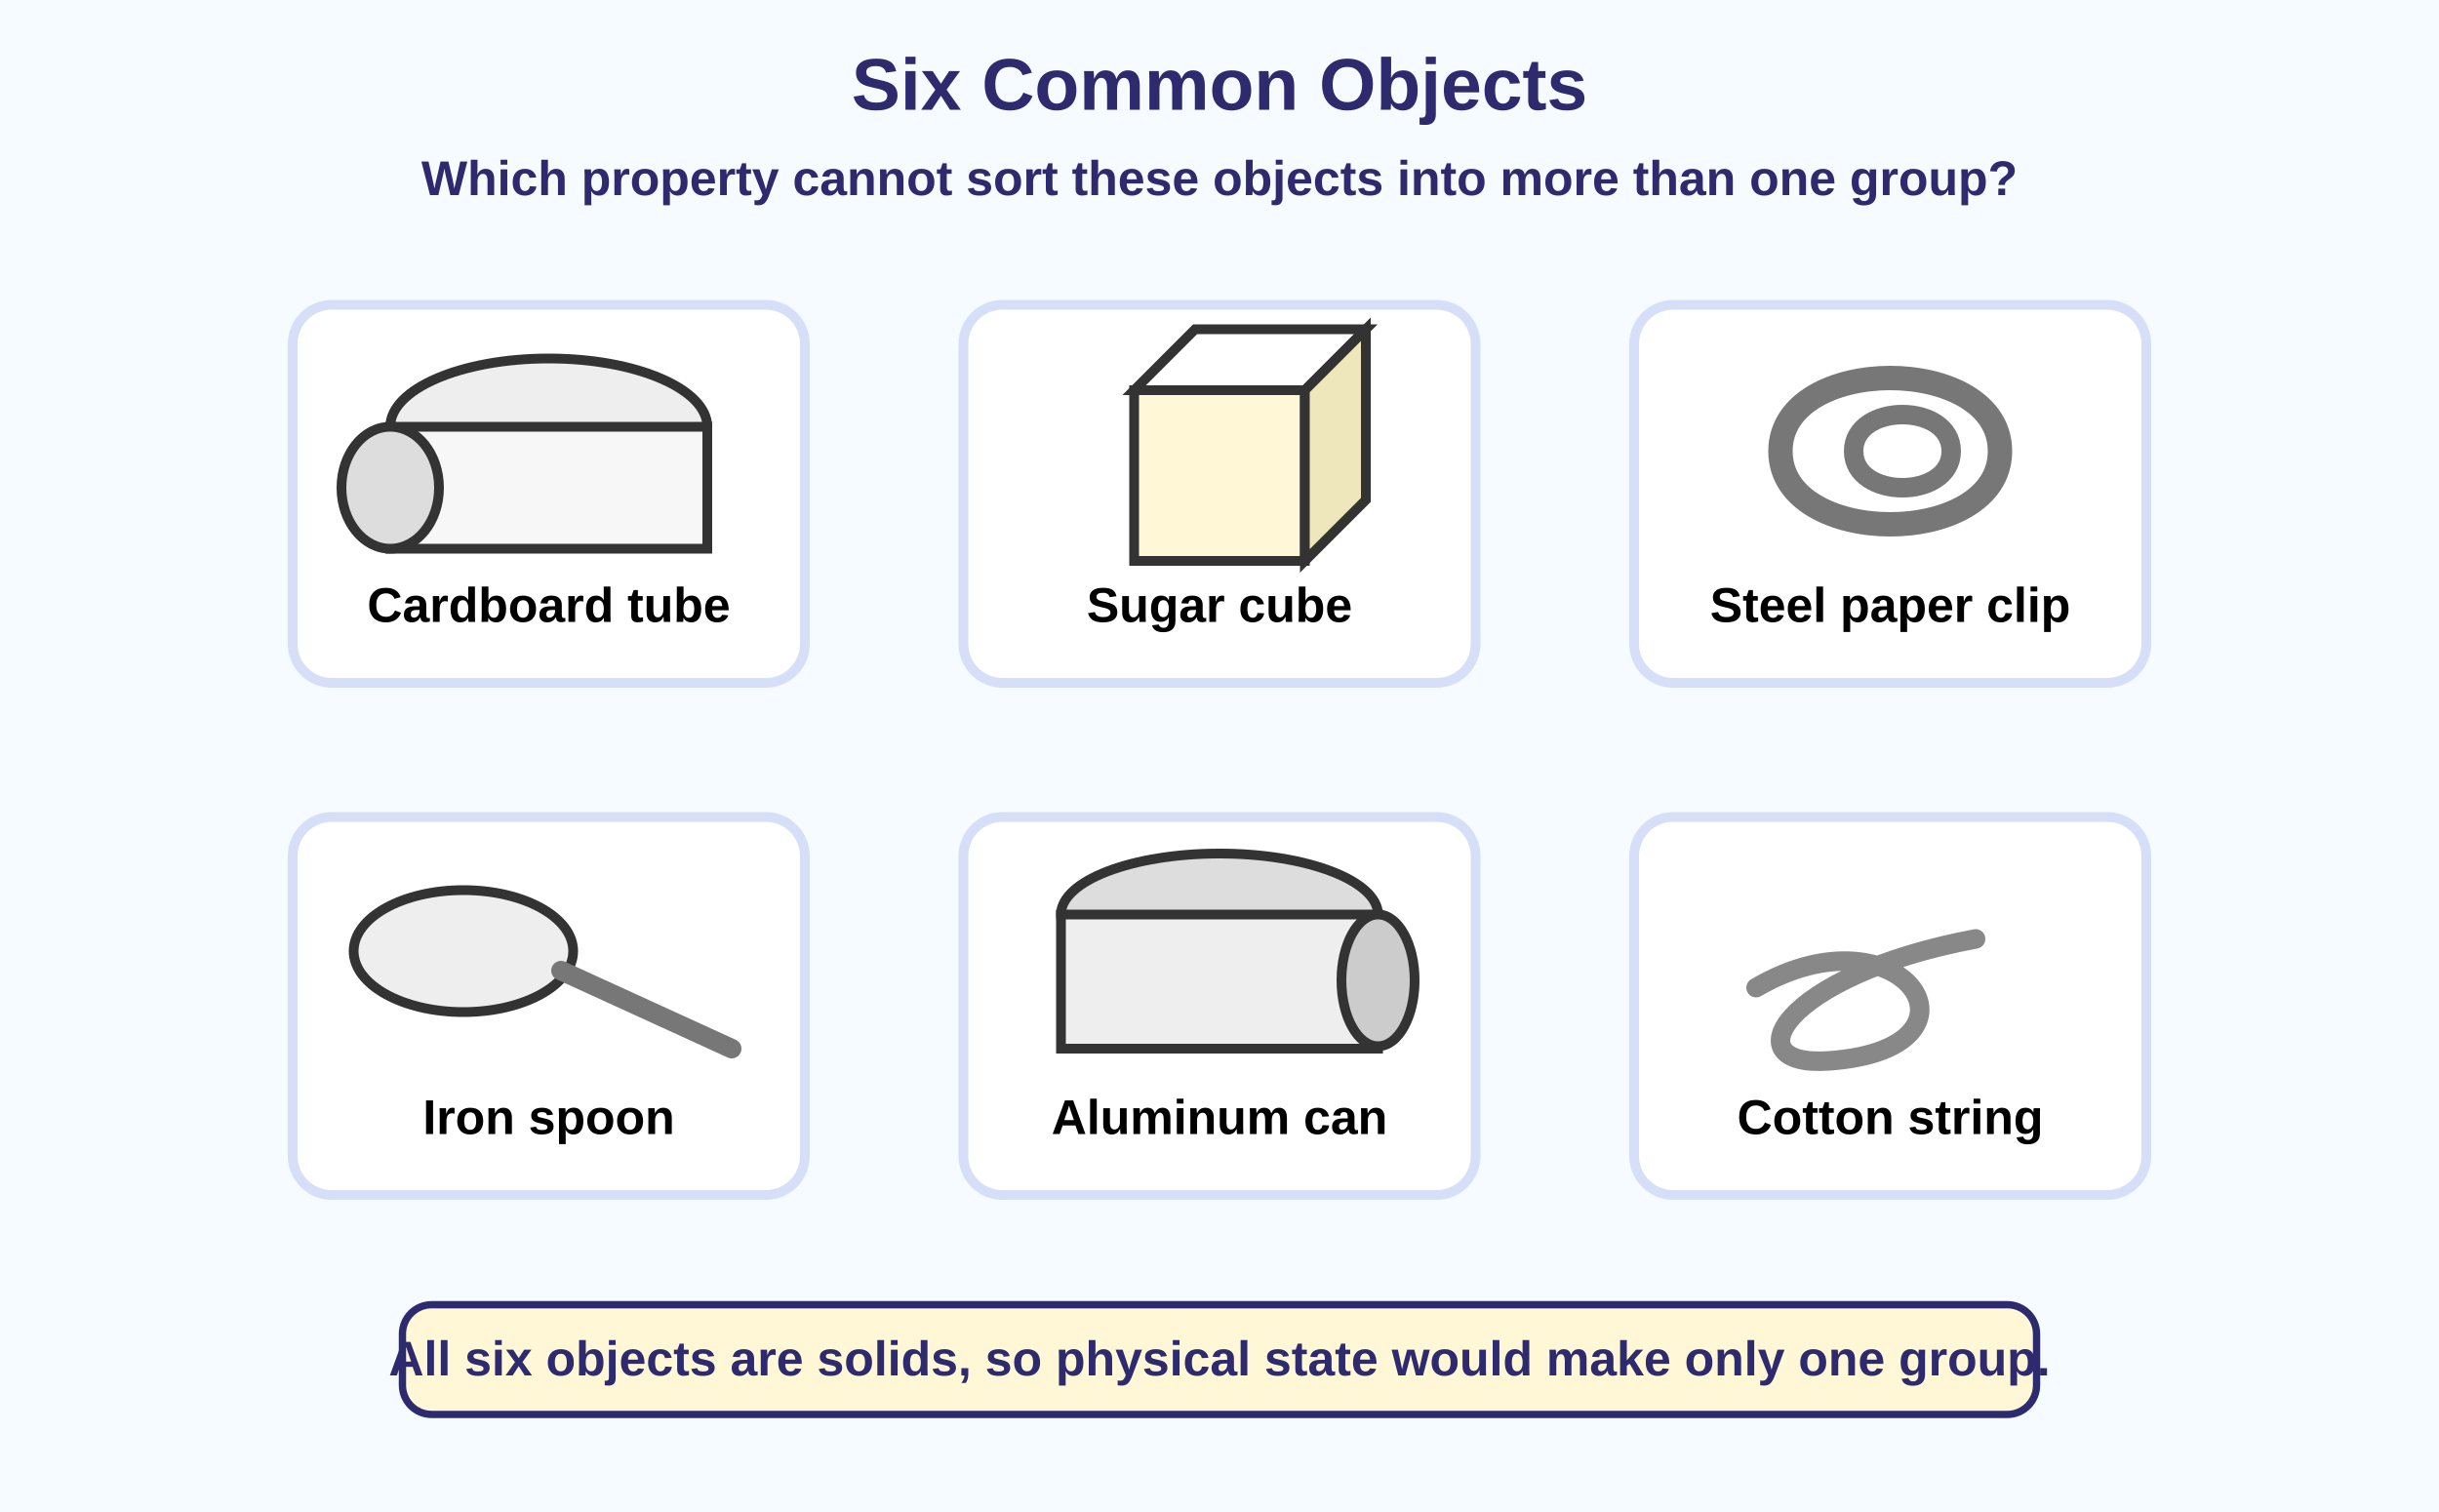
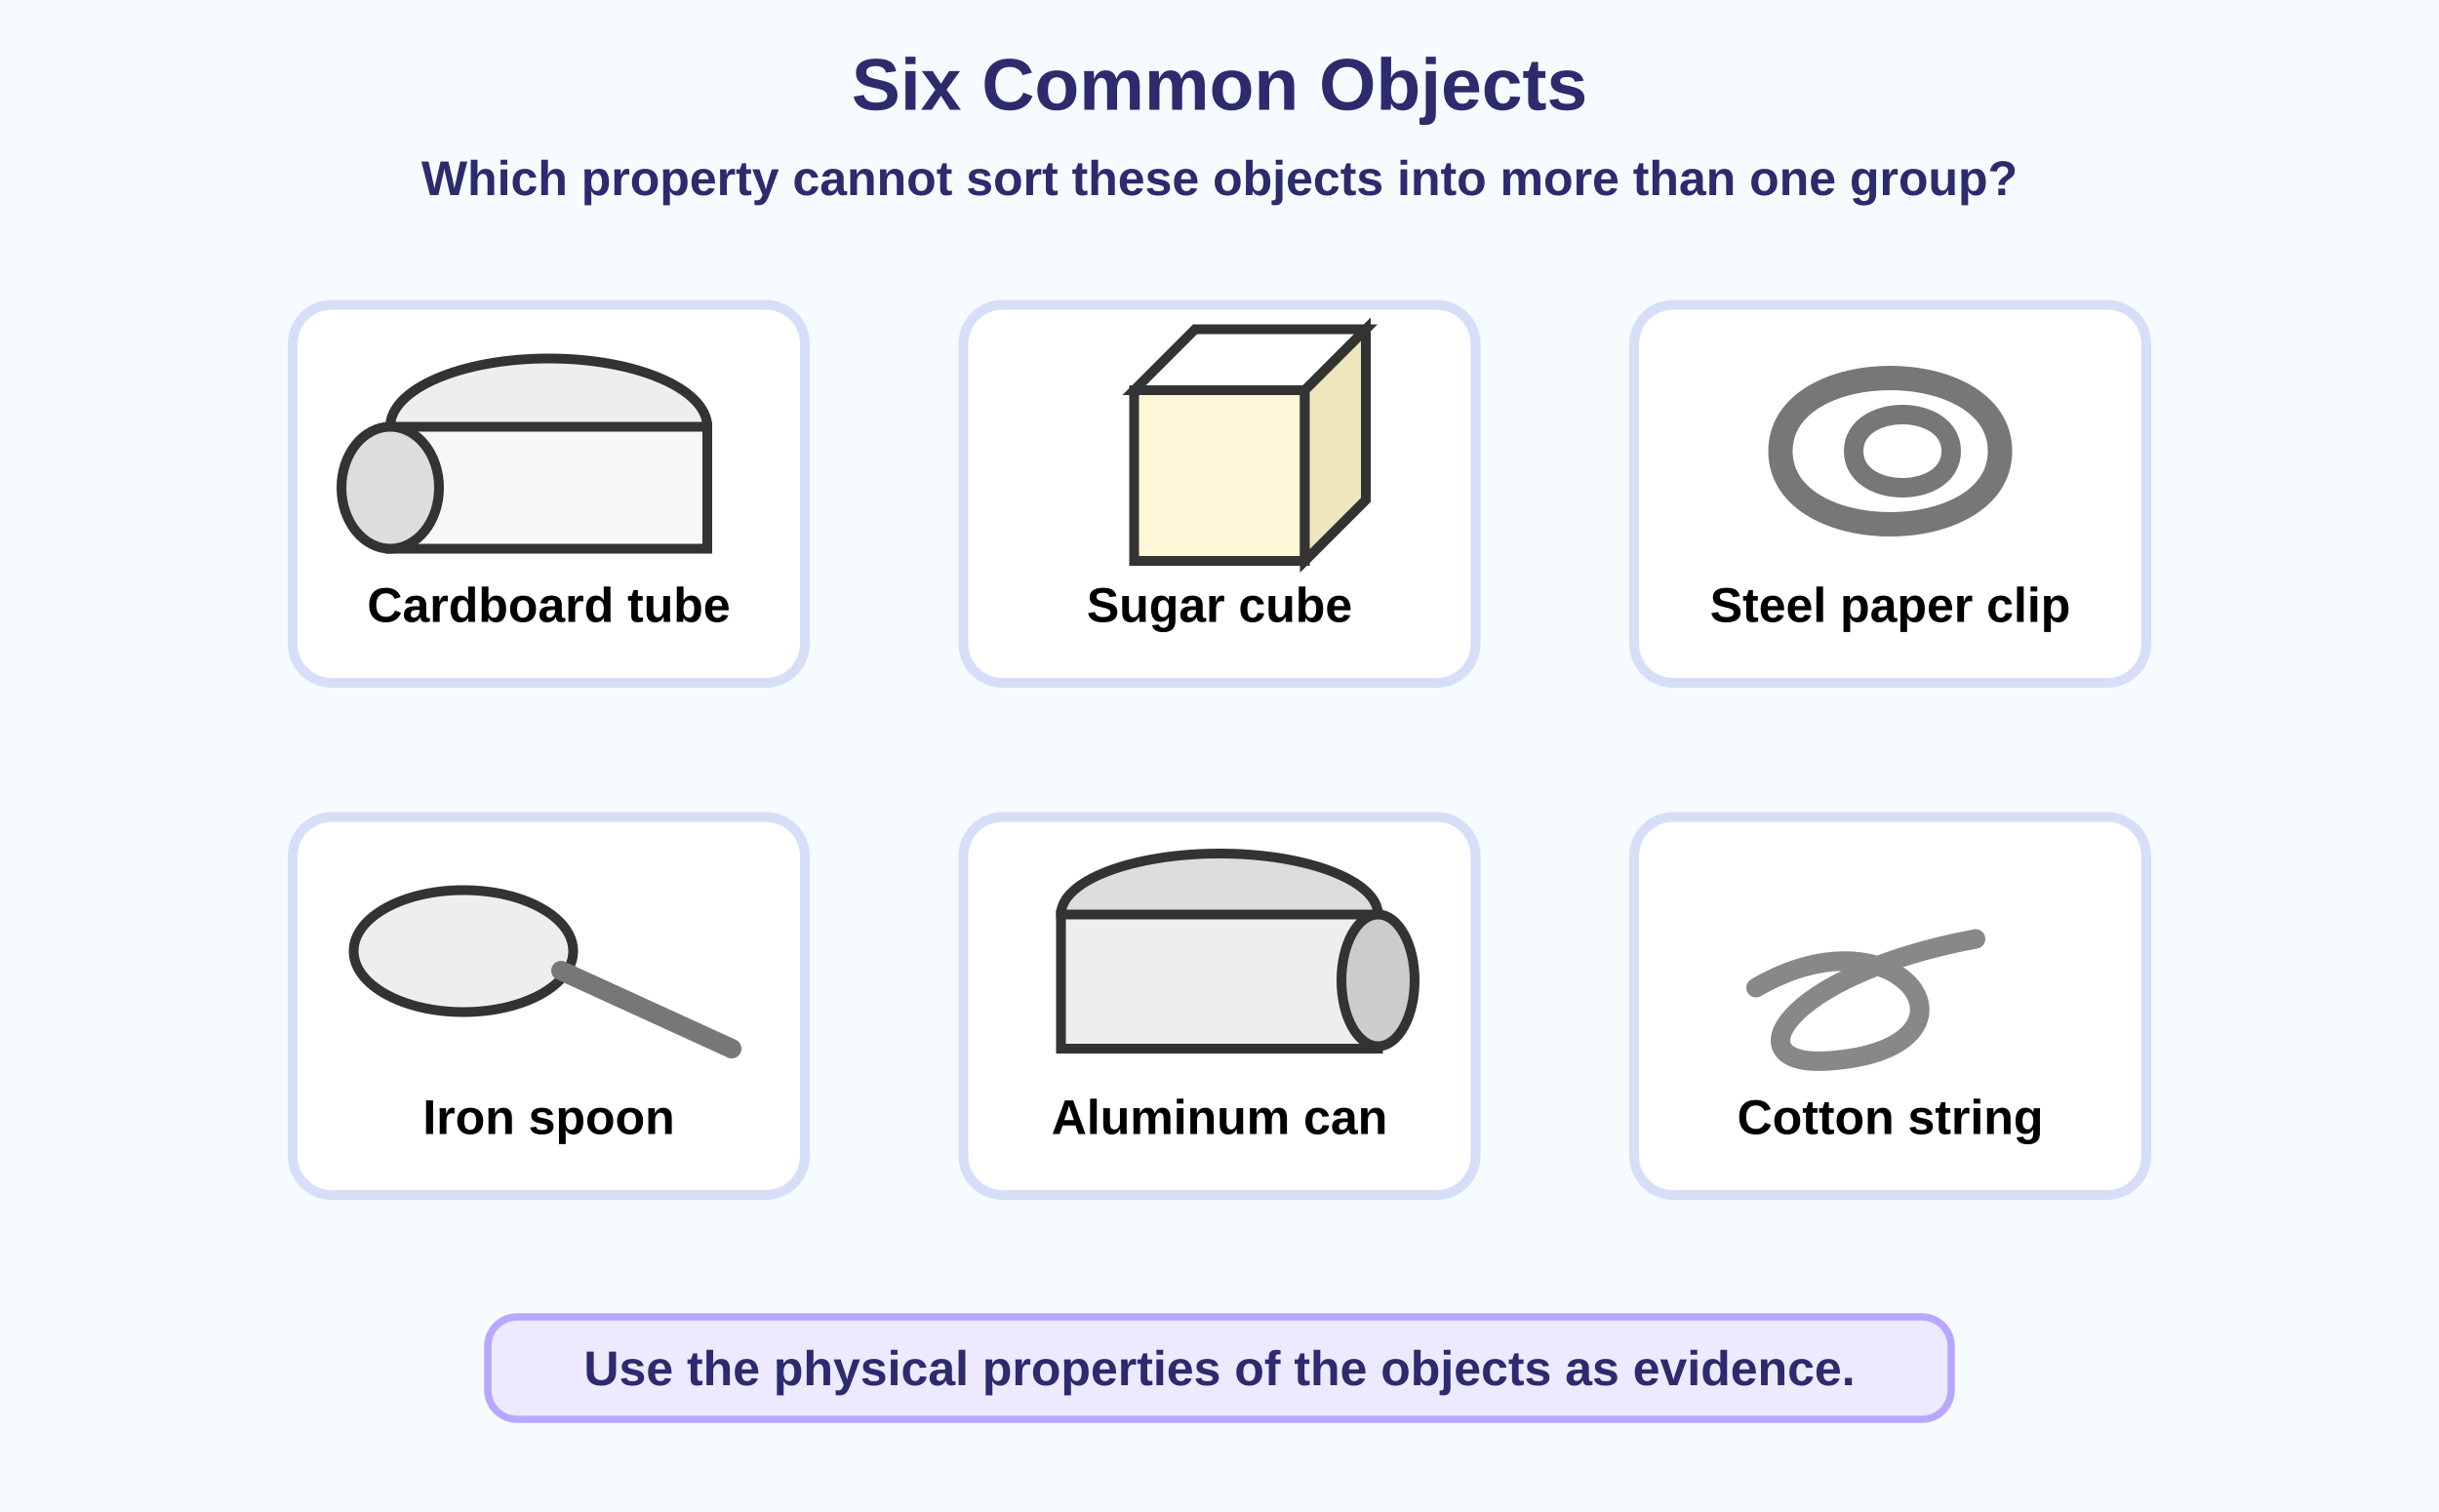
<svg xmlns="http://www.w3.org/2000/svg" width="1000" height="620" viewBox="0 0 1000 620">
  <rect width="1000" height="620" fill="#f6fbff" />
  <text x="500" y="45" text-anchor="middle" font-size="30" font-family="Arial, sans-serif" font-weight="700" fill="#2d2a6e">
    Six Common Objects
  </text>
  <text x="500" y="80" text-anchor="middle" font-size="20" font-family="Arial, sans-serif" font-weight="700" fill="#2d2a6e">
    Which property cannot sort these objects into more than one group?
  </text>
  <rect x="120" y="125" width="210" height="155" rx="16" fill="#ffffff" stroke="#d7def7" stroke-width="4" />
-   <ellipse cx="225" cy="175" rx="65" ry="28" fill="#eeeeee" stroke="#333" stroke-width="4" />
-   <rect x="160" y="175" width="130" height="50" fill="#f7f7f7" stroke="#333" stroke-width="4" />
-   <ellipse cx="160" cy="200" rx="20" ry="25" fill="#dddddd" stroke="#333" stroke-width="4" />
-   <text x="225" y="255" text-anchor="middle" font-size="20" font-family="Arial" font-weight="700">Cardboard tube</text>
+   <ellipse cx="225" cy="175" rx="65" ry="28" fill="#eeeeee" stroke="#333333" stroke-width="4" />
+   <rect x="160" y="175" width="130" height="50" fill="#f7f7f7" stroke="#333333" stroke-width="4" />
+   <ellipse cx="160" cy="200" rx="20" ry="25" fill="#dddddd" stroke="#333333" stroke-width="4" />
+   <text x="225" y="255" text-anchor="middle" font-size="20" font-family="Arial, sans-serif" font-weight="700">Cardboard tube</text>
  <rect x="395" y="125" width="210" height="155" rx="16" fill="#ffffff" stroke="#d7def7" stroke-width="4" />
-   <rect x="465" y="160" width="70" height="70" fill="#fff7d6" stroke="#333" stroke-width="4" />
-   <path d="M465 160 L490 135 L560 135 L535 160 Z" fill="#ffffff" stroke="#333" stroke-width="4" />
-   <path d="M535 160 L560 135 L560 205 L535 230 Z" fill="#eee7bb" stroke="#333" stroke-width="4" />
-   <text x="500" y="255" text-anchor="middle" font-size="20" font-family="Arial" font-weight="700">Sugar cube</text>
+   <rect x="465" y="160" width="70" height="70" fill="#fff7d6" stroke="#333333" stroke-width="4" />
+   <path d="M465 160 L490 135 L560 135 L535 160 Z" fill="#ffffff" stroke="#333333" stroke-width="4" />
+   <path d="M535 160 L560 135 L560 205 L535 230 Z" fill="#eee7bb" stroke="#333333" stroke-width="4" />
+   <text x="500" y="255" text-anchor="middle" font-size="20" font-family="Arial, sans-serif" font-weight="700">Sugar cube</text>
  <rect x="670" y="125" width="210" height="155" rx="16" fill="#ffffff" stroke="#d7def7" stroke-width="4" />
-   <path d="M730 185 C730 145 820 145 820 185 C820 225 730 225 730 185" fill="none" stroke="#777" stroke-width="10" />
-   <path d="M760 185 C760 165 800 165 800 185 C800 205 760 205 760 185" fill="none" stroke="#777" stroke-width="8" />
-   <text x="775" y="255" text-anchor="middle" font-size="20" font-family="Arial" font-weight="700">Steel paper clip</text>
+   <path d="M730 185 C730 145 820 145 820 185 C820 225 730 225 730 185" fill="none" stroke="#777777" stroke-width="10" />
+   <path d="M760 185 C760 165 800 165 800 185 C800 205 760 205 760 185" fill="none" stroke="#777777" stroke-width="8" />
+   <text x="775" y="255" text-anchor="middle" font-size="20" font-family="Arial, sans-serif" font-weight="700">Steel paper clip</text>
  <rect x="120" y="335" width="210" height="155" rx="16" fill="#ffffff" stroke="#d7def7" stroke-width="4" />
-   <ellipse cx="190" cy="390" rx="45" ry="25" fill="#eeeeee" stroke="#333" stroke-width="4" />
-   <line x1="230" y1="398" x2="300" y2="430" stroke="#777" stroke-width="8" stroke-linecap="round" />
-   <text x="225" y="465" text-anchor="middle" font-size="20" font-family="Arial" font-weight="700">Iron spoon</text>
+   <ellipse cx="190" cy="390" rx="45" ry="25" fill="#eeeeee" stroke="#333333" stroke-width="4" />
+   <line x1="230" y1="398" x2="300" y2="430" stroke="#777777" stroke-width="8" stroke-linecap="round" />
+   <text x="225" y="465" text-anchor="middle" font-size="20" font-family="Arial, sans-serif" font-weight="700">Iron spoon</text>
  <rect x="395" y="335" width="210" height="155" rx="16" fill="#ffffff" stroke="#d7def7" stroke-width="4" />
-   <ellipse cx="500" cy="375" rx="65" ry="25" fill="#dddddd" stroke="#333" stroke-width="4" />
-   <rect x="435" y="375" width="130" height="55" fill="#eeeeee" stroke="#333" stroke-width="4" />
-   <ellipse cx="565" cy="402" rx="15" ry="27" fill="#cccccc" stroke="#333" stroke-width="4" />
-   <text x="500" y="465" text-anchor="middle" font-size="20" font-family="Arial" font-weight="700">Aluminum can</text>
+   <ellipse cx="500" cy="375" rx="65" ry="25" fill="#dddddd" stroke="#333333" stroke-width="4" />
+   <rect x="435" y="375" width="130" height="55" fill="#eeeeee" stroke="#333333" stroke-width="4" />
+   <ellipse cx="565" cy="402" rx="15" ry="27" fill="#cccccc" stroke="#333333" stroke-width="4" />
+   <text x="500" y="465" text-anchor="middle" font-size="20" font-family="Arial, sans-serif" font-weight="700">Aluminum can</text>
  <rect x="670" y="335" width="210" height="155" rx="16" fill="#ffffff" stroke="#d7def7" stroke-width="4" />
-   <path d="M720 405 C780 370 820 430 750 435 C710 438 730 400 810 385" fill="none" stroke="#888" stroke-width="8" stroke-linecap="round" />
-   <text x="775" y="465" text-anchor="middle" font-size="20" font-family="Arial" font-weight="700">Cotton string</text>
-   <rect x="165" y="535" width="670" height="45" rx="12" fill="#fff7d6" stroke="#2d2a6e" stroke-width="3" />
-   <text x="500" y="564" text-anchor="middle" font-size="20" font-family="Arial" font-weight="700" fill="#2d2a6e">
-     All six objects are solids, so physical state would make only one group.
+   <path d="M720 405 C780 370 820 430 750 435 C710 438 730 400 810 385" fill="none" stroke="#888888" stroke-width="8" stroke-linecap="round" />
+   <text x="775" y="465" text-anchor="middle" font-size="20" font-family="Arial, sans-serif" font-weight="700">Cotton string</text>
+   <rect x="200" y="540" width="600" height="42" rx="12" fill="#ede9ff" stroke="#b9a7ff" stroke-width="3" />
+   <text x="500" y="568" text-anchor="middle" font-size="20" font-family="Arial, sans-serif" font-weight="700" fill="#2d2a6e">
+     Use the physical properties of the objects as evidence.
  </text>
</svg>
